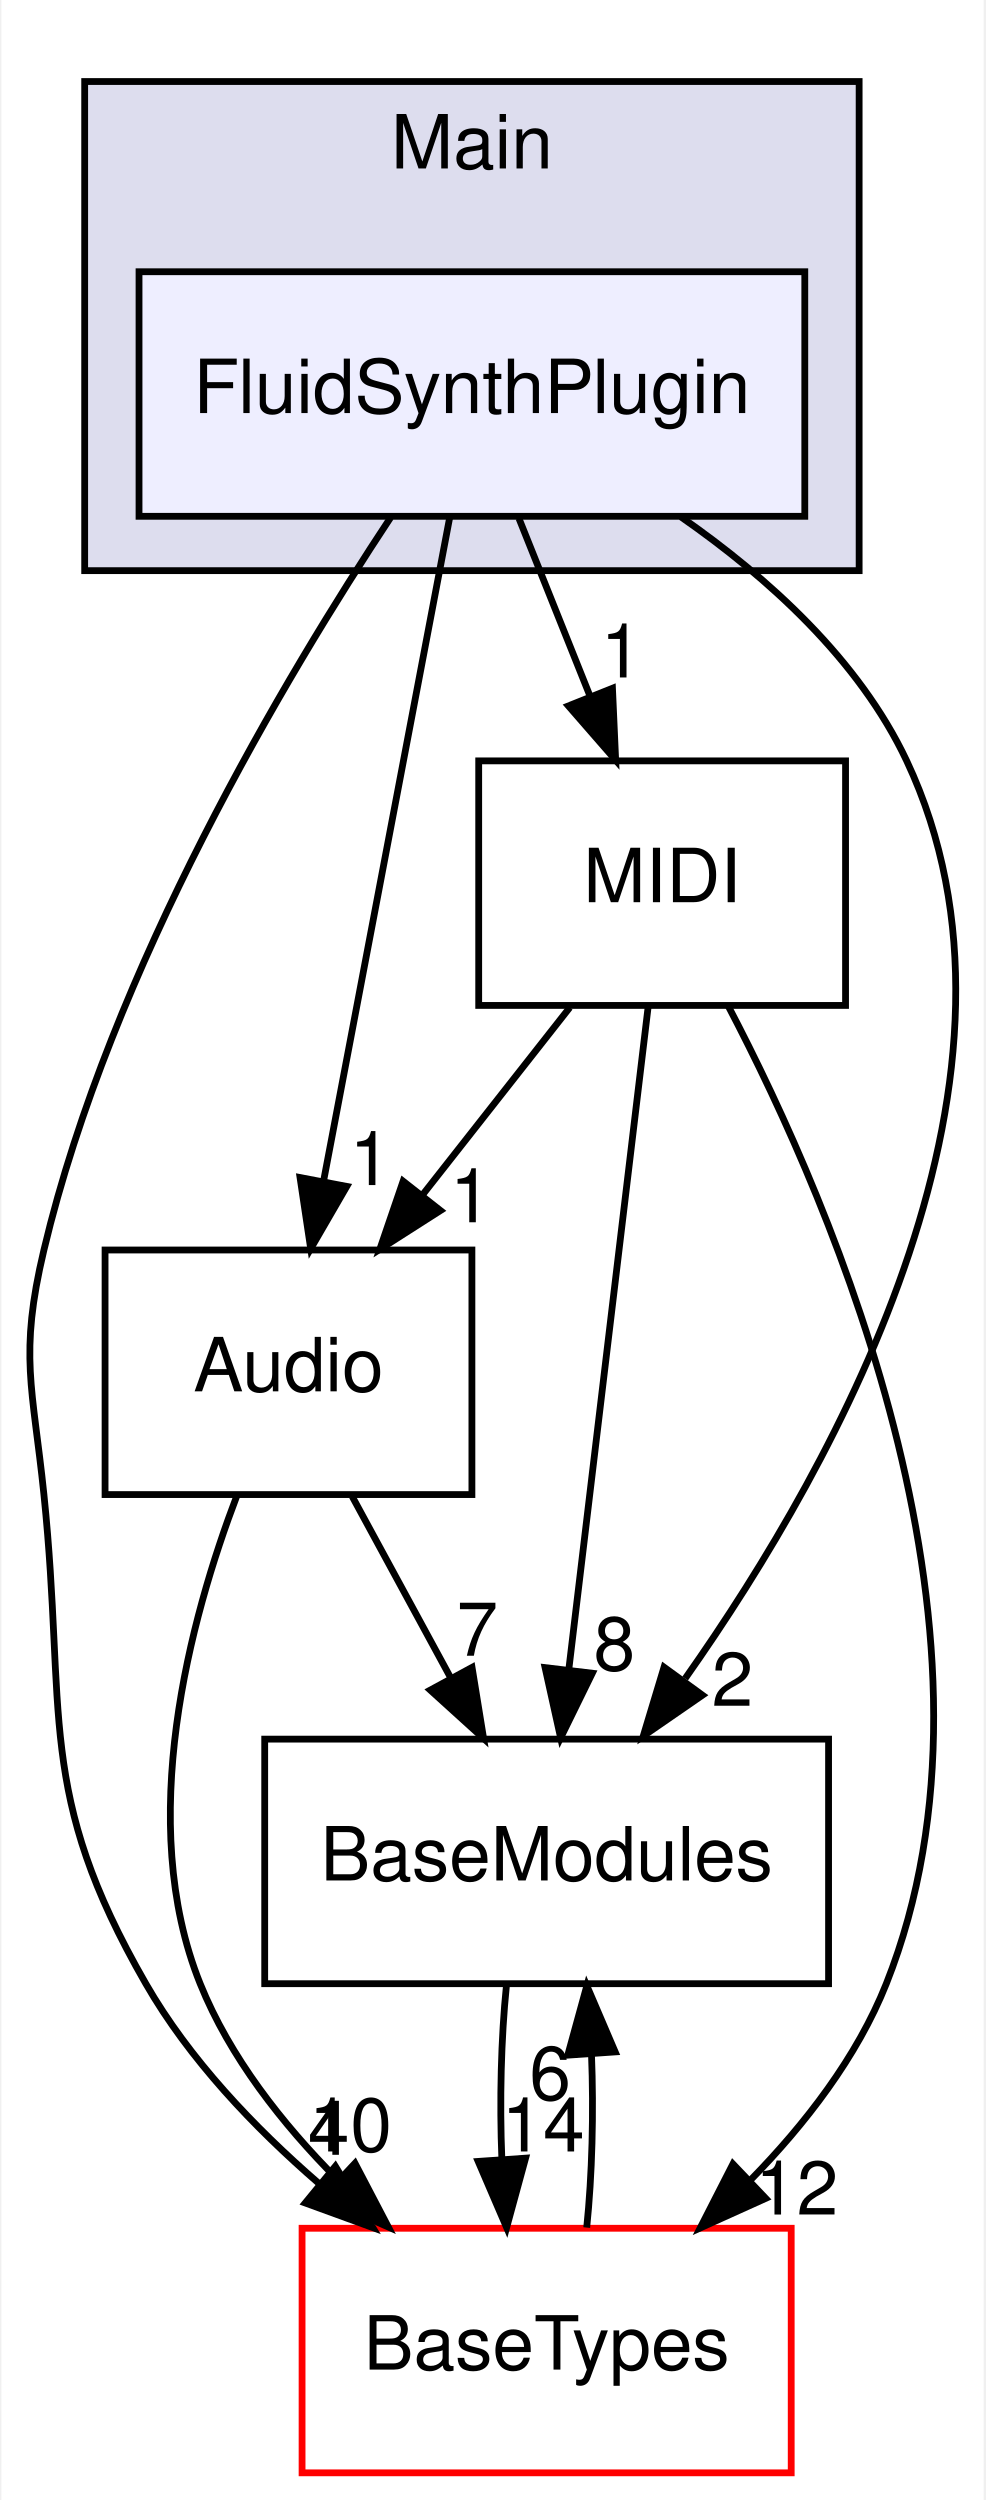
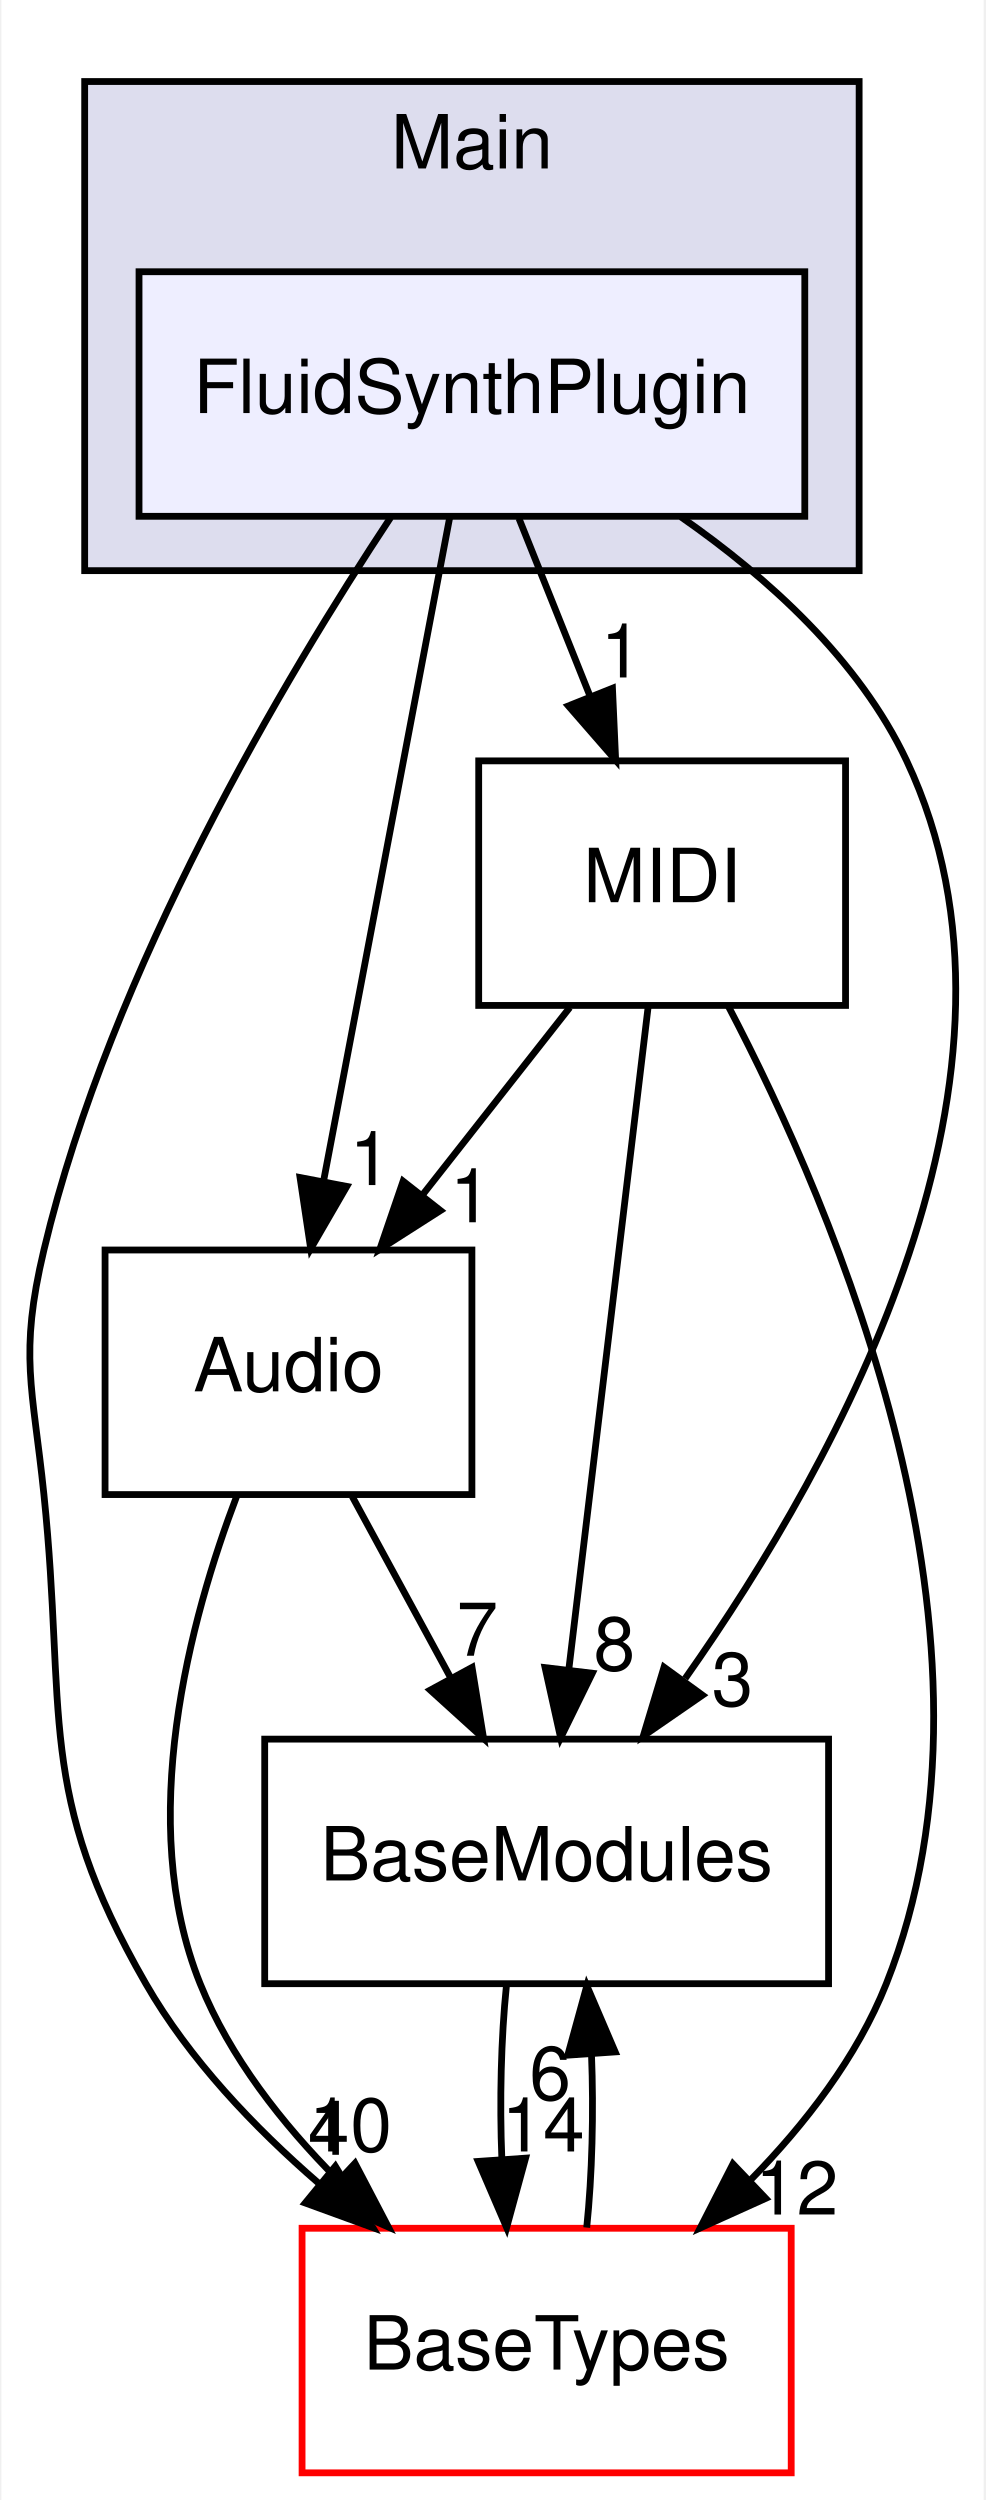
<svg xmlns="http://www.w3.org/2000/svg" xmlns:xlink="http://www.w3.org/1999/xlink" width="145pt" height="368pt" viewBox="0.00 0.00 144.59 368.00">
  <g id="graph0" class="graph" transform="scale(1 1) rotate(0) translate(4 364)">
    <polygon fill="white" stroke="transparent" points="-4,4 -4,-364 140.59,-364 140.59,4 -4,4" />
    <g id="clust1" class="cluster">
      <g id="a_clust1">
        <a xlink:href="dir_4bb77202a85366e5a69049a6555c5ad7.html" target="_top" xlink:title="Main">
          <polygon fill="#ddddee" stroke="black" points="8.26,-280 8.26,-352 122.26,-352 122.26,-280 8.26,-280" />
          <text text-anchor="middle" x="65.26" y="-339.2" font-family="Helvetica,sans-Serif" font-size="11.00">Main</text>
        </a>
      </g>
    </g>
    <g id="node1" class="node">
      <g id="a_node1">
        <a xlink:href="dir_672501b7110aa1557a3d214f38ed082a.html" target="_top" xlink:title="FluidSynthPlugin">
          <polygon fill="#eeeeff" stroke="black" points="114.26,-324 16.26,-324 16.26,-288 114.26,-288 114.26,-324" />
          <text text-anchor="middle" x="65.26" y="-303.2" font-family="Helvetica,sans-Serif" font-size="11.00">FluidSynthPlugin</text>
        </a>
      </g>
    </g>
    <g id="node2" class="node">
      <g id="a_node2">
        <a xlink:href="dir_c64386e93f356b78d4612c7b7741707c.html" target="_top" xlink:title="Audio">
          <polygon fill="none" stroke="black" points="65.26,-180 11.26,-180 11.26,-144 65.26,-144 65.26,-180" />
          <text text-anchor="middle" x="38.26" y="-159.2" font-family="Helvetica,sans-Serif" font-size="11.00">Audio</text>
        </a>
      </g>
    </g>
    <g id="edge1" class="edge">
      <path fill="none" stroke="black" d="M62,-287.87C57.4,-263.67 48.95,-219.21 43.47,-190.39" />
      <polygon fill="black" stroke="black" points="46.84,-189.36 41.53,-180.19 39.96,-190.67 46.84,-189.36" />
      <g id="a_edge1-headlabel">
        <a xlink:href="dir_000011_000001.html" target="_top" xlink:title="1">
          <text text-anchor="middle" x="50.3" y="-189.56" font-family="Helvetica,sans-Serif" font-size="11.00">1</text>
        </a>
      </g>
    </g>
    <g id="node3" class="node">
      <g id="a_node3">
        <a xlink:href="dir_d0f5152f7d18308a9d4fae6b6ee892f6.html" target="_top" xlink:title="BaseModules">
          <polygon fill="none" stroke="black" points="117.76,-108 34.76,-108 34.76,-72 117.76,-72 117.76,-108" />
          <text text-anchor="middle" x="76.26" y="-87.2" font-family="Helvetica,sans-Serif" font-size="11.00">BaseModules</text>
        </a>
      </g>
    </g>
    <g id="edge2" class="edge">
      <path fill="none" stroke="black" d="M96.03,-287.91C108.8,-279.02 122.26,-266.88 129.26,-252 150.78,-206.24 119.53,-149.37 96.65,-116.92" />
      <polygon fill="black" stroke="black" points="99.2,-114.47 90.48,-108.45 93.54,-118.59 99.2,-114.47" />
      <g id="a_edge2-headlabel">
-         <a xlink:href="dir_000011_000002.html" target="_top" xlink:title="2">
-           <text text-anchor="middle" x="103.61" y="-112.9" font-family="Helvetica,sans-Serif" font-size="11.00">2</text>
+         <a xlink:href="dir_000011_000002.html" target="_top" xlink:title="3">
+           <text text-anchor="middle" x="103.61" y="-112.9" font-family="Helvetica,sans-Serif" font-size="11.00">3</text>
        </a>
      </g>
    </g>
    <g id="node4" class="node">
      <g id="a_node4">
        <a xlink:href="dir_663400e38af11bf0bd1f0e16fe6d508b.html" target="_top" xlink:title="MIDI">
          <polygon fill="none" stroke="black" points="120.26,-252 66.26,-252 66.26,-216 120.26,-216 120.26,-252" />
          <text text-anchor="middle" x="93.26" y="-231.2" font-family="Helvetica,sans-Serif" font-size="11.00">MIDI</text>
        </a>
      </g>
    </g>
    <g id="edge3" class="edge">
      <path fill="none" stroke="black" d="M72.18,-287.7C75.34,-279.81 79.14,-270.3 82.64,-261.55" />
      <polygon fill="black" stroke="black" points="85.95,-262.69 86.42,-252.1 79.46,-260.09 85.95,-262.69" />
      <g id="a_edge3-headlabel">
        <a xlink:href="dir_000011_000012.html" target="_top" xlink:title="1">
          <text text-anchor="middle" x="87.26" y="-264.28" font-family="Helvetica,sans-Serif" font-size="11.00">1</text>
        </a>
      </g>
    </g>
    <g id="node5" class="node">
      <g id="a_node5">
        <a xlink:href="dir_2775abc9b2b3cb3255edf03dcb12241b.html" target="_top" xlink:title="BaseTypes">
          <polygon fill="white" stroke="red" points="112.26,-36 40.26,-36 40.26,0 112.26,0 112.26,-36" />
          <text text-anchor="middle" x="76.26" y="-15.2" font-family="Helvetica,sans-Serif" font-size="11.00">BaseTypes</text>
        </a>
      </g>
    </g>
    <g id="edge4" class="edge">
      <path fill="none" stroke="black" d="M53.28,-287.8C37.93,-264.6 12.1,-221.37 2.26,-180 -1.44,-164.43 0.62,-159.92 2.26,-144 5.61,-111.49 0.96,-100.33 17.26,-72 23.64,-60.9 33.17,-50.88 42.72,-42.61" />
      <polygon fill="black" stroke="black" points="45.16,-45.13 50.68,-36.09 40.72,-39.72 45.16,-45.13" />
      <g id="a_edge4-headlabel">
        <a xlink:href="dir_000011_000003.html" target="_top" xlink:title="4">
          <text text-anchor="middle" x="44.18" y="-46.81" font-family="Helvetica,sans-Serif" font-size="11.00">4</text>
        </a>
      </g>
    </g>
    <g id="edge5" class="edge">
      <path fill="none" stroke="black" d="M47.65,-143.7C52.03,-135.64 57.32,-125.89 62.16,-116.98" />
      <polygon fill="black" stroke="black" points="65.28,-118.56 66.98,-108.1 59.13,-115.22 65.28,-118.56" />
      <g id="a_edge5-headlabel">
        <a xlink:href="dir_000001_000002.html" target="_top" xlink:title="7">
          <text text-anchor="middle" x="66.06" y="-120.28" font-family="Helvetica,sans-Serif" font-size="11.00">7</text>
        </a>
      </g>
    </g>
    <g id="edge6" class="edge">
      <path fill="none" stroke="black" d="M30.72,-143.98C23.72,-125.6 15.69,-95.75 25.26,-72 29.61,-61.21 37.32,-51.39 45.45,-43.21" />
      <polygon fill="black" stroke="black" points="48.05,-45.57 52.96,-36.18 43.26,-40.46 48.05,-45.57" />
      <g id="a_edge6-headlabel">
        <a xlink:href="dir_000001_000003.html" target="_top" xlink:title="10">
          <text text-anchor="middle" x="47.37" y="-47.3" font-family="Helvetica,sans-Serif" font-size="11.00">10</text>
        </a>
      </g>
    </g>
    <g id="edge7" class="edge">
      <path fill="none" stroke="black" d="M70.34,-71.7C69.55,-63.98 69.32,-54.71 69.67,-46.11" />
      <polygon fill="black" stroke="black" points="73.16,-46.32 70.37,-36.1 66.18,-45.84 73.16,-46.32" />
      <g id="a_edge7-headlabel">
        <a xlink:href="dir_000002_000003.html" target="_top" xlink:title="14">
          <text text-anchor="middle" x="75.74" y="-47.31" font-family="Helvetica,sans-Serif" font-size="11.00">14</text>
        </a>
      </g>
    </g>
    <g id="edge8" class="edge">
      <path fill="none" stroke="black" d="M79.67,-215.7C73.14,-207.39 65.19,-197.28 58.01,-188.14" />
      <polygon fill="black" stroke="black" points="60.63,-185.81 51.7,-180.1 55.13,-190.13 60.63,-185.81" />
      <g id="a_edge8-headlabel">
        <a xlink:href="dir_000012_000001.html" target="_top" xlink:title="1">
          <text text-anchor="middle" x="65.08" y="-184.08" font-family="Helvetica,sans-Serif" font-size="11.00">1</text>
        </a>
      </g>
    </g>
    <g id="edge9" class="edge">
      <path fill="none" stroke="black" d="M91.21,-215.87C88.31,-191.67 82.99,-147.21 79.54,-118.39" />
      <polygon fill="black" stroke="black" points="82.98,-117.7 78.32,-108.19 76.03,-118.53 82.98,-117.7" />
      <g id="a_edge9-headlabel">
        <a xlink:href="dir_000012_000002.html" target="_top" xlink:title="8">
          <text text-anchor="middle" x="86.23" y="-118.13" font-family="Helvetica,sans-Serif" font-size="11.00">8</text>
        </a>
      </g>
    </g>
    <g id="edge10" class="edge">
      <path fill="none" stroke="black" d="M102.95,-215.99C118.69,-185.99 146.17,-122.12 126.26,-72 121.97,-61.2 114.32,-51.32 106.27,-43.1" />
      <polygon fill="black" stroke="black" points="108.51,-40.4 98.86,-36.04 103.68,-45.47 108.51,-40.4" />
      <g id="a_edge10-headlabel">
        <a xlink:href="dir_000012_000003.html" target="_top" xlink:title="12">
          <text text-anchor="middle" x="113.07" y="-38.02" font-family="Helvetica,sans-Serif" font-size="11.00">12</text>
        </a>
      </g>
    </g>
    <g id="edge11" class="edge">
      <path fill="none" stroke="black" d="M82.16,-36.1C82.96,-43.79 83.2,-53.05 82.86,-61.67" />
      <polygon fill="black" stroke="black" points="79.37,-61.48 82.18,-71.7 86.35,-61.96 79.37,-61.48" />
      <g id="a_edge11-headlabel">
        <a xlink:href="dir_000003_000002.html" target="_top" xlink:title="6">
          <text text-anchor="middle" x="76.78" y="-54.9" font-family="Helvetica,sans-Serif" font-size="11.00">6</text>
        </a>
      </g>
    </g>
  </g>
</svg>
